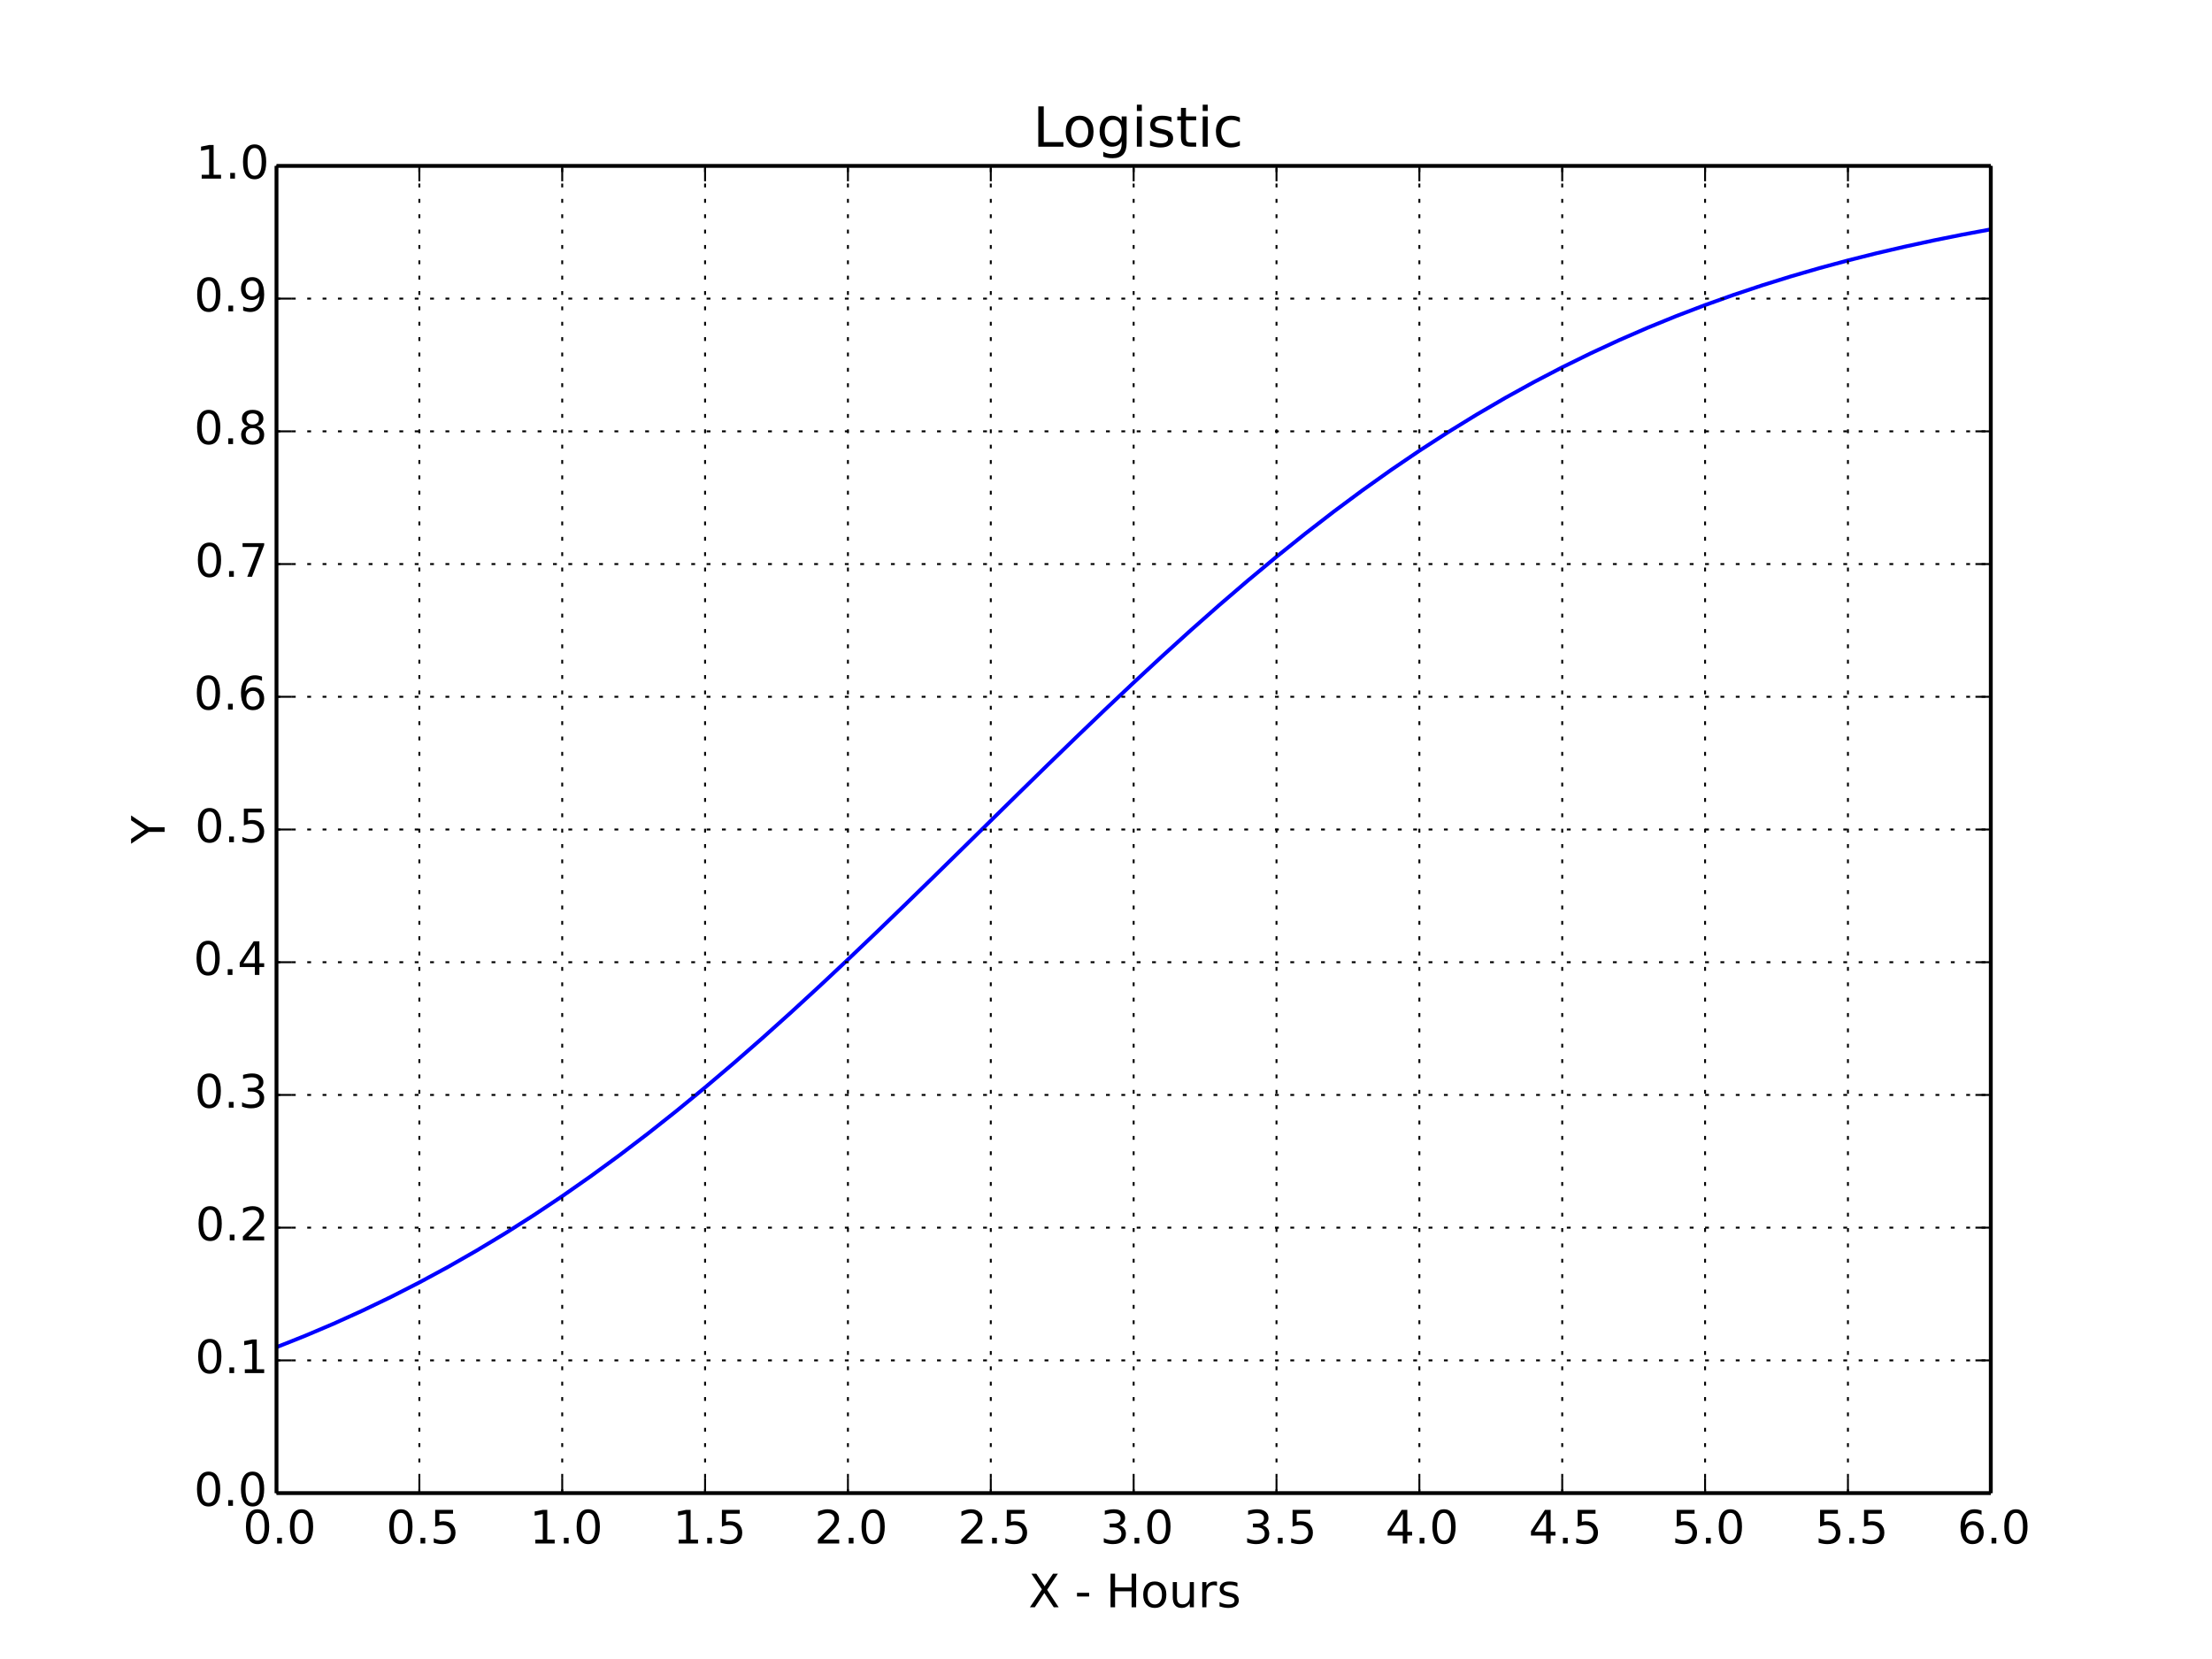
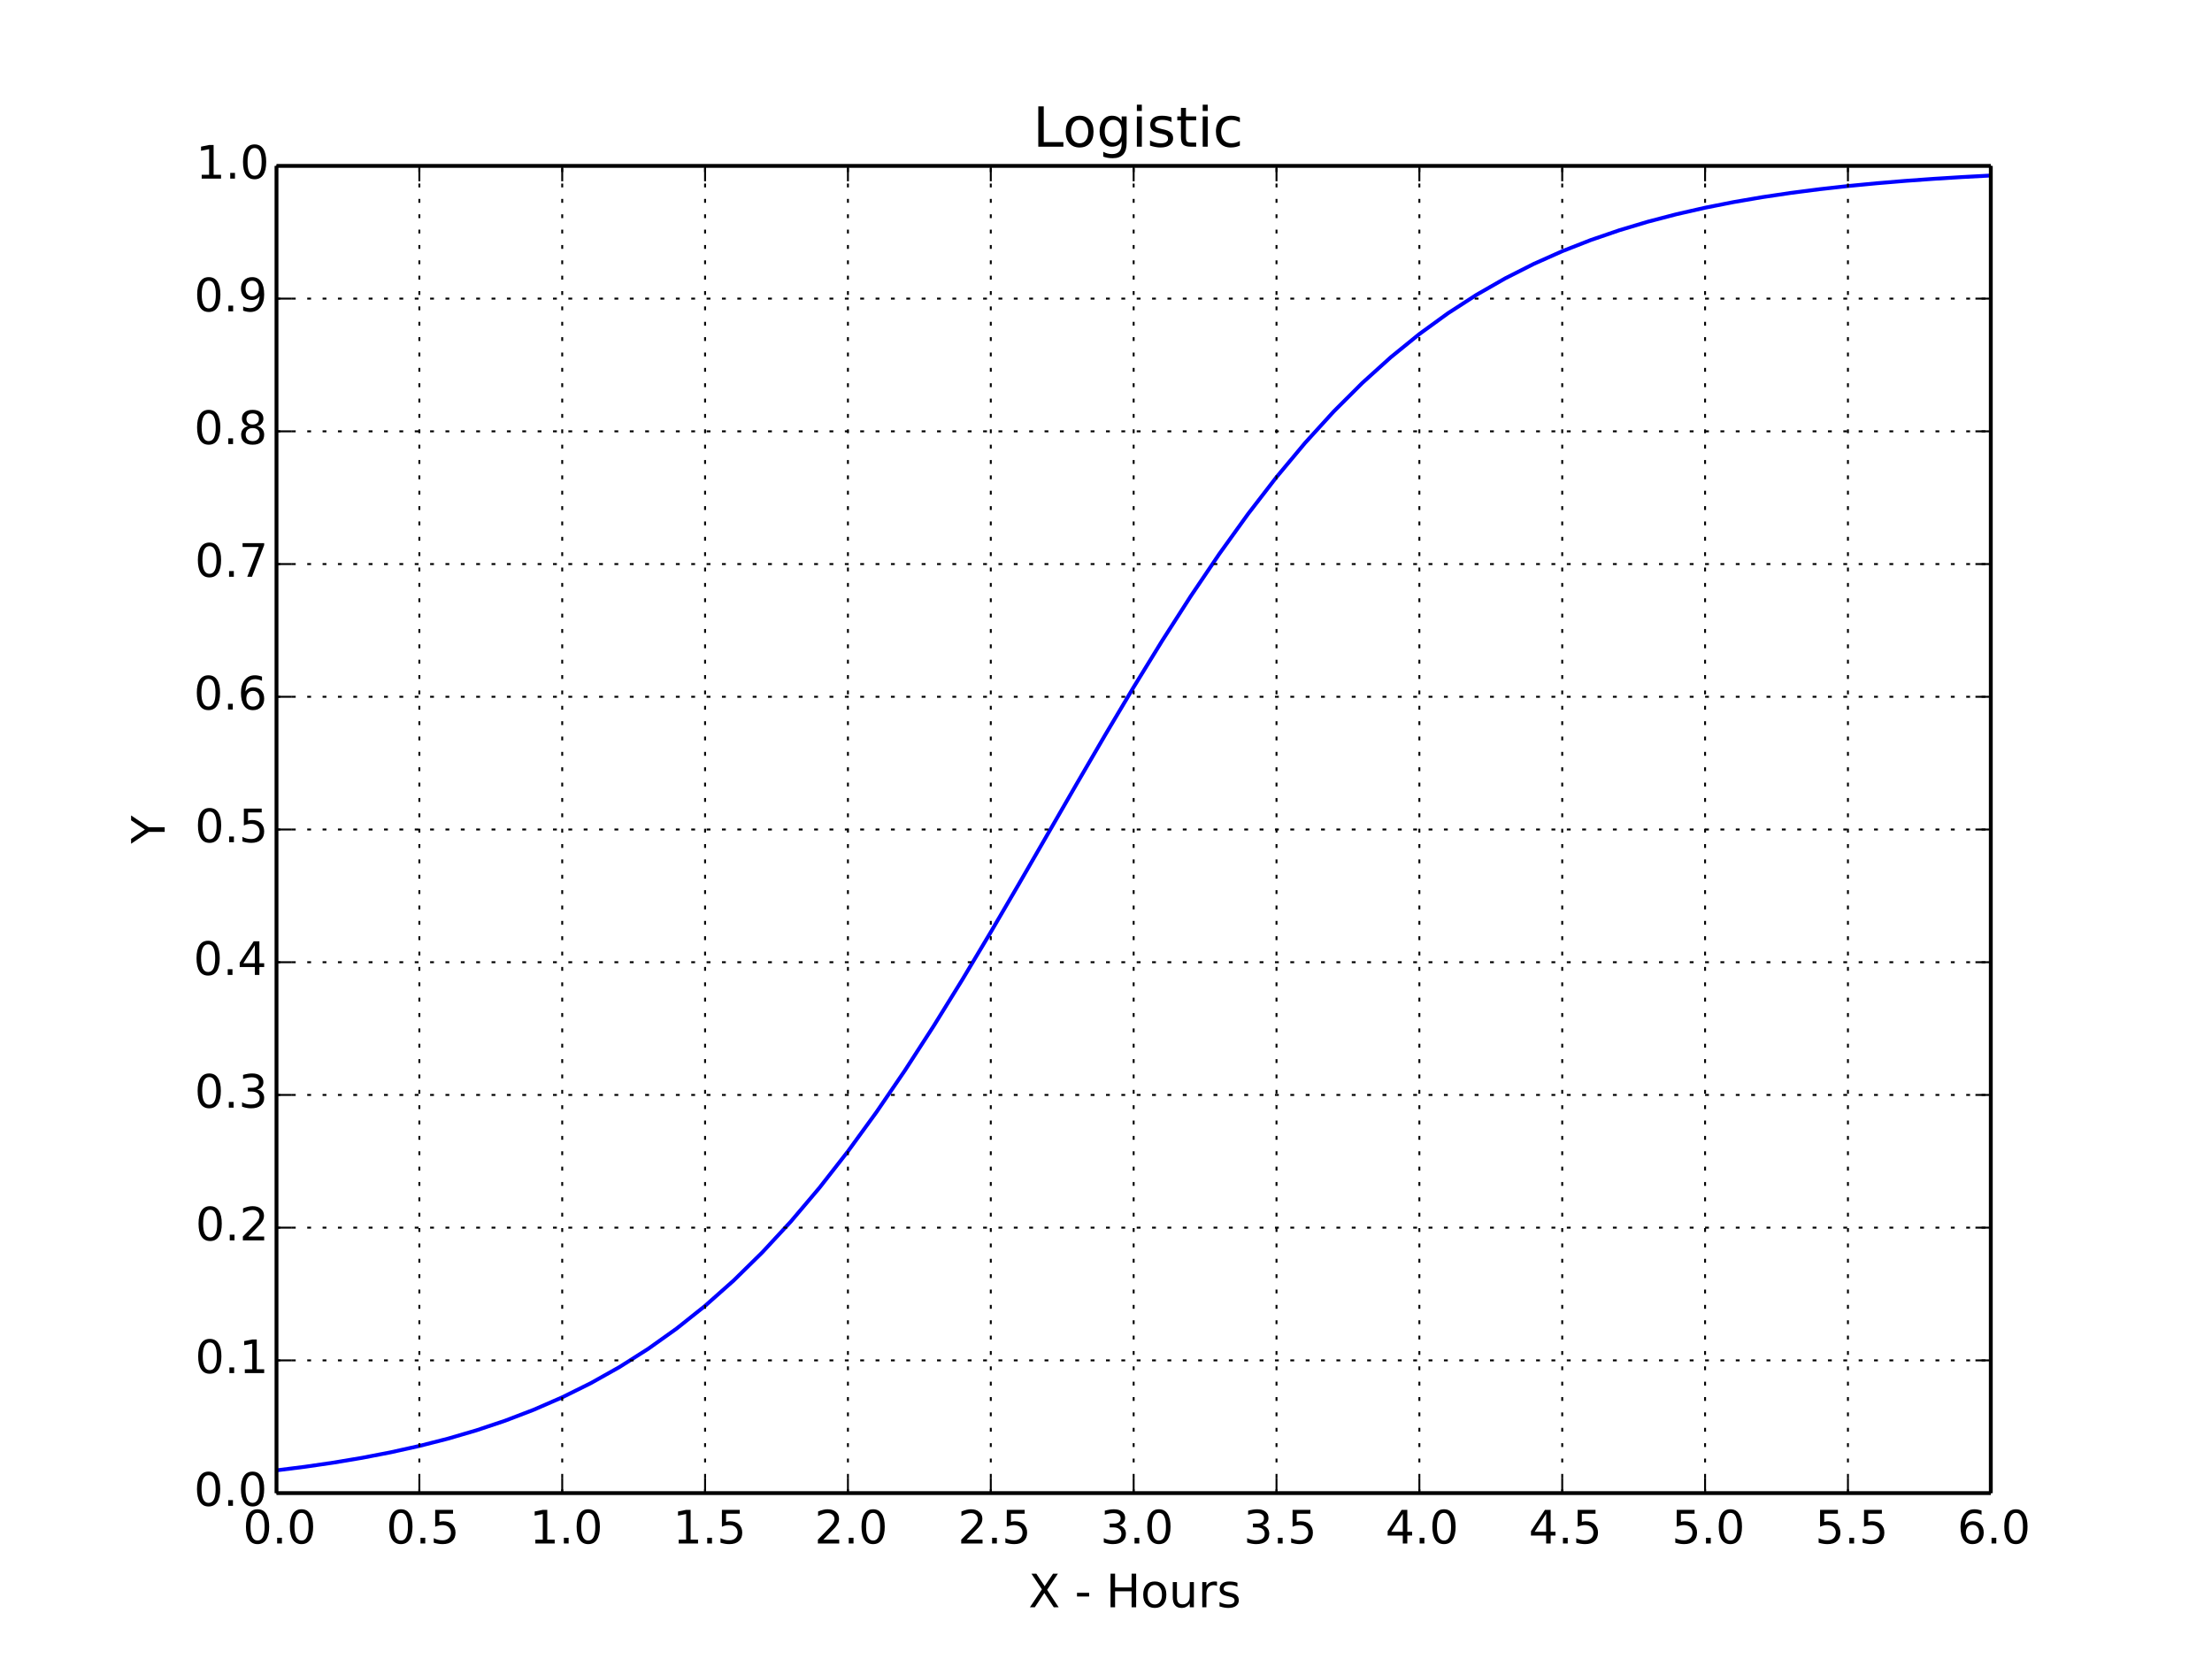
<svg xmlns="http://www.w3.org/2000/svg" xmlns:xlink="http://www.w3.org/1999/xlink" height="432pt" version="1.1" viewBox="0 0 576 432" width="576pt">
  <defs>
    <style type="text/css">
*{stroke-linecap:butt;stroke-linejoin:round;}
  </style>
  </defs>
  <g id="figure_1">
    <g id="patch_1">
      <path d=" M0 432 L576 432 L576 0 L0 0 z " style="fill:#ffffff;" />
    </g>
    <g id="axes_1">
      <g id="patch_2">
        <path d=" M72 388.8 L518.4 388.8 L518.4 43.2 L72 43.2 z " style="fill:#ffffff;" />
      </g>
      <g id="line2d_1">
-         <path clip-path="url(#p7ff5b81e1d)" d=" M72 350.804 L79.44 347.843 L86.88 344.684 L94.32 341.319 L101.76 337.742 L109.2 333.945 L116.64 329.921 L124.08 325.667 L131.52 321.177 L138.96 316.45 L146.4 311.485 L153.84 306.282 L161.28 300.843 L168.72 295.174 L176.16 289.28 L183.6 283.171 L191.04 276.857 L198.48 270.353 L205.92 263.672 L213.36 256.834 L220.8 249.858 L228.24 242.765 L235.68 235.578 L243.12 228.322 L250.56 221.022 L258 213.705 L265.44 206.395 L272.88 199.12 L280.32 191.904 L287.76 184.773 L295.2 177.751 L302.64 170.859 L310.08 164.118 L317.52 157.545 L324.96 151.159 L332.4 144.972 L339.84 138.997 L347.28 133.243 L354.72 127.718 L362.16 122.427 L369.6 117.372 L377.04 112.557 L384.48 107.979 L391.92 103.637 L399.36 99.528 L406.8 95.647 L414.24 91.989 L421.68 88.546 L429.12 85.311 L436.56 82.278 L444 79.436 L451.44 76.779 L458.88 74.297 L466.32 71.981 L473.76 69.823 L481.2 67.815 L488.64 65.947 L496.08 64.212 L503.52 62.601 L510.96 61.107 L518.4 59.722 L525.84 58.439" style="fill:none;stroke:#0000ff;stroke-linecap:square;" />
+         <path clip-path="url(#p7ff5b81e1d)" d=" M72 382.874 L79.44 381.938 L86.88 380.857 L94.32 379.61 L101.76 378.174 L109.2 376.522 L116.64 374.623 L124.08 372.445 L131.52 369.952 L138.96 367.104 L146.4 363.859 L153.84 360.171 L161.28 355.993 L168.72 351.277 L176.16 345.977 L183.6 340.047 L191.04 333.445 L198.48 326.138 L205.92 318.102 L213.36 309.325 L220.8 299.81 L228.24 289.581 L235.68 278.681 L243.12 267.175 L250.56 255.149 L258 242.709 L265.44 229.979 L272.88 217.094 L280.32 204.197 L287.76 191.431 L295.2 178.933 L302.64 166.829 L310.08 155.228 L317.52 144.22 L324.96 133.874 L332.4 124.236 L339.84 115.333 L347.28 107.172 L354.72 99.743 L362.16 93.024 L369.6 86.982 L377.04 81.578 L384.48 76.767 L391.92 72.502 L399.36 68.734 L406.8 65.416 L414.24 62.504 L421.68 59.954 L429.12 57.725 L436.56 55.782 L444 54.09 L451.44 52.619 L458.88 51.342 L466.32 50.235 L473.76 49.275 L481.2 48.444 L488.64 47.726 L496.08 47.105 L503.52 46.568 L510.96 46.104 L518.4 45.704 L525.84 45.358" style="fill:none;stroke:#0000ff;stroke-linecap:square;" />
      </g>
      <g id="matplotlib.axis_1">
        <g id="xtick_1">
          <g id="line2d_2">
            <path clip-path="url(#p7ff5b81e1d)" d=" M72 388.8 L72 43.2" style="fill:none;stroke:#000000;stroke-dasharray:1,3;stroke-dashoffset:0.0;stroke-width:0.5;" />
          </g>
          <g id="line2d_3">
            <defs>
              <path d=" M0 0 L0 -4" id="mc7db9fdffb" style="stroke:#000000;stroke-width:0.5;" />
            </defs>
            <g>
              <use style="stroke:#000000;stroke-width:0.5;" x="72.0" xlink:href="#mc7db9fdffb" y="388.8" />
            </g>
          </g>
          <g id="line2d_4">
            <defs>
              <path d=" M0 0 L0 4" id="m5a7d422ac3" style="stroke:#000000;stroke-width:0.5;" />
            </defs>
            <g>
              <use style="stroke:#000000;stroke-width:0.5;" x="72.0" xlink:href="#m5a7d422ac3" y="43.2" />
            </g>
          </g>
          <g id="text_1">
            <defs>
+               <path d=" M10.688 12.406 L21 12.406 L21 0 L10.688 0 z " id="DejaVuSans-2e" />
              <path d=" M31.781 66.406 Q24.172 66.406 20.328 58.906 Q16.5 51.422 16.5 36.375 Q16.5 21.391 20.328 13.891 Q24.172 6.391 31.781 6.391 Q39.453 6.391 43.281 13.891 Q47.125 21.391 47.125 36.375 Q47.125 51.422 43.281 58.906 Q39.453 66.406 31.781 66.406 M31.781 74.219 Q44.047 74.219 50.516 64.516 Q56.984 54.828 56.984 36.375 Q56.984 17.969 50.516 8.266 Q44.047 -1.422 31.781 -1.422 Q19.531 -1.422 13.062 8.266 Q6.594 17.969 6.594 36.375 Q6.594 54.828 13.062 64.516 Q19.531 74.219 31.781 74.219" id="DejaVuSans-30" />
-               <path d=" M10.688 12.406 L21 12.406 L21 0 L10.688 0 z " id="DejaVuSans-2e" />
            </defs>
            <g transform="translate(63.25219 401.9181)scale(0.12 -0.12)">
              <use xlink:href="#DejaVuSans-30" />
              <use x="63.623" xlink:href="#DejaVuSans-2e" />
              <use x="95.41" xlink:href="#DejaVuSans-30" />
            </g>
          </g>
        </g>
        <g id="xtick_2">
          <g id="line2d_5">
            <path clip-path="url(#p7ff5b81e1d)" d=" M109.2 388.8 L109.2 43.2" style="fill:none;stroke:#000000;stroke-dasharray:1,3;stroke-dashoffset:0.0;stroke-width:0.5;" />
          </g>
          <g id="line2d_6">
            <g>
              <use style="stroke:#000000;stroke-width:0.5;" x="109.2" xlink:href="#mc7db9fdffb" y="388.8" />
            </g>
          </g>
          <g id="line2d_7">
            <g>
              <use style="stroke:#000000;stroke-width:0.5;" x="109.2" xlink:href="#m5a7d422ac3" y="43.2" />
            </g>
          </g>
          <g id="text_2">
            <defs>
              <path d=" M10.797 72.906 L49.516 72.906 L49.516 64.594 L19.828 64.594 L19.828 46.734 Q21.969 47.469 24.109 47.828 Q26.266 48.188 28.422 48.188 Q40.625 48.188 47.75 41.5 Q54.891 34.812 54.891 23.391 Q54.891 11.625 47.562 5.094 Q40.234 -1.422 26.906 -1.422 Q22.312 -1.422 17.547 -0.641 Q12.797 0.141 7.719 1.703 L7.719 11.625 Q12.109 9.234 16.797 8.062 Q21.484 6.891 26.703 6.891 Q35.156 6.891 40.078 11.328 Q45.016 15.766 45.016 23.391 Q45.016 31 40.078 35.438 Q35.156 39.891 26.703 39.891 Q22.75 39.891 18.812 39.016 Q14.891 38.141 10.797 36.281 z " id="DejaVuSans-35" />
            </defs>
            <g transform="translate(100.5778 401.9181)scale(0.12 -0.12)">
              <use xlink:href="#DejaVuSans-30" />
              <use x="63.623" xlink:href="#DejaVuSans-2e" />
              <use x="95.41" xlink:href="#DejaVuSans-35" />
            </g>
          </g>
        </g>
        <g id="xtick_3">
          <g id="line2d_8">
            <path clip-path="url(#p7ff5b81e1d)" d=" M146.4 388.8 L146.4 43.2" style="fill:none;stroke:#000000;stroke-dasharray:1,3;stroke-dashoffset:0.0;stroke-width:0.5;" />
          </g>
          <g id="line2d_9">
            <g>
              <use style="stroke:#000000;stroke-width:0.5;" x="146.4" xlink:href="#mc7db9fdffb" y="388.8" />
            </g>
          </g>
          <g id="line2d_10">
            <g>
              <use style="stroke:#000000;stroke-width:0.5;" x="146.4" xlink:href="#m5a7d422ac3" y="43.2" />
            </g>
          </g>
          <g id="text_3">
            <defs>
              <path d=" M12.406 8.297 L28.516 8.297 L28.516 63.922 L10.984 60.406 L10.984 69.391 L28.422 72.906 L38.281 72.906 L38.281 8.297 L54.391 8.297 L54.391 0 L12.406 0 z " id="DejaVuSans-31" />
            </defs>
            <g transform="translate(137.9156 401.9181)scale(0.12 -0.12)">
              <use xlink:href="#DejaVuSans-31" />
              <use x="63.623" xlink:href="#DejaVuSans-2e" />
              <use x="95.41" xlink:href="#DejaVuSans-30" />
            </g>
          </g>
        </g>
        <g id="xtick_4">
          <g id="line2d_11">
            <path clip-path="url(#p7ff5b81e1d)" d=" M183.6 388.8 L183.6 43.2" style="fill:none;stroke:#000000;stroke-dasharray:1,3;stroke-dashoffset:0.0;stroke-width:0.5;" />
          </g>
          <g id="line2d_12">
            <g>
              <use style="stroke:#000000;stroke-width:0.5;" x="183.6" xlink:href="#mc7db9fdffb" y="388.8" />
            </g>
          </g>
          <g id="line2d_13">
            <g>
              <use style="stroke:#000000;stroke-width:0.5;" x="183.6" xlink:href="#m5a7d422ac3" y="43.2" />
            </g>
          </g>
          <g id="text_4">
            <g transform="translate(175.2413 401.9181)scale(0.12 -0.12)">
              <use xlink:href="#DejaVuSans-31" />
              <use x="63.623" xlink:href="#DejaVuSans-2e" />
              <use x="95.41" xlink:href="#DejaVuSans-35" />
            </g>
          </g>
        </g>
        <g id="xtick_5">
          <g id="line2d_14">
            <path clip-path="url(#p7ff5b81e1d)" d=" M220.8 388.8 L220.8 43.2" style="fill:none;stroke:#000000;stroke-dasharray:1,3;stroke-dashoffset:0.0;stroke-width:0.5;" />
          </g>
          <g id="line2d_15">
            <g>
              <use style="stroke:#000000;stroke-width:0.5;" x="220.8" xlink:href="#mc7db9fdffb" y="388.8" />
            </g>
          </g>
          <g id="line2d_16">
            <g>
              <use style="stroke:#000000;stroke-width:0.5;" x="220.8" xlink:href="#m5a7d422ac3" y="43.2" />
            </g>
          </g>
          <g id="text_5">
            <defs>
              <path d=" M19.188 8.297 L53.609 8.297 L53.609 0 L7.328 0 L7.328 8.297 Q12.938 14.109 22.625 23.891 Q32.328 33.688 34.812 36.531 Q39.547 41.844 41.422 45.531 Q43.312 49.219 43.312 52.781 Q43.312 58.594 39.234 62.25 Q35.156 65.922 28.609 65.922 Q23.969 65.922 18.812 64.312 Q13.672 62.703 7.812 59.422 L7.812 69.391 Q13.766 71.781 18.938 73 Q24.125 74.219 28.422 74.219 Q39.75 74.219 46.484 68.547 Q53.219 62.891 53.219 53.422 Q53.219 48.922 51.531 44.891 Q49.859 40.875 45.406 35.406 Q44.188 33.984 37.641 27.219 Q31.109 20.453 19.188 8.297" id="DejaVuSans-32" />
            </defs>
            <g transform="translate(212.0962 401.9181)scale(0.12 -0.12)">
              <use xlink:href="#DejaVuSans-32" />
              <use x="63.623" xlink:href="#DejaVuSans-2e" />
              <use x="95.41" xlink:href="#DejaVuSans-30" />
            </g>
          </g>
        </g>
        <g id="xtick_6">
          <g id="line2d_17">
            <path clip-path="url(#p7ff5b81e1d)" d=" M258 388.8 L258 43.2" style="fill:none;stroke:#000000;stroke-dasharray:1,3;stroke-dashoffset:0.0;stroke-width:0.5;" />
          </g>
          <g id="line2d_18">
            <g>
              <use style="stroke:#000000;stroke-width:0.5;" x="258.0" xlink:href="#mc7db9fdffb" y="388.8" />
            </g>
          </g>
          <g id="line2d_19">
            <g>
              <use style="stroke:#000000;stroke-width:0.5;" x="258.0" xlink:href="#m5a7d422ac3" y="43.2" />
            </g>
          </g>
          <g id="text_6">
            <g transform="translate(249.4219 401.9181)scale(0.12 -0.12)">
              <use xlink:href="#DejaVuSans-32" />
              <use x="63.623" xlink:href="#DejaVuSans-2e" />
              <use x="95.41" xlink:href="#DejaVuSans-35" />
            </g>
          </g>
        </g>
        <g id="xtick_7">
          <g id="line2d_20">
            <path clip-path="url(#p7ff5b81e1d)" d=" M295.2 388.8 L295.2 43.2" style="fill:none;stroke:#000000;stroke-dasharray:1,3;stroke-dashoffset:0.0;stroke-width:0.5;" />
          </g>
          <g id="line2d_21">
            <g>
              <use style="stroke:#000000;stroke-width:0.5;" x="295.2" xlink:href="#mc7db9fdffb" y="388.8" />
            </g>
          </g>
          <g id="line2d_22">
            <g>
              <use style="stroke:#000000;stroke-width:0.5;" x="295.2" xlink:href="#m5a7d422ac3" y="43.2" />
            </g>
          </g>
          <g id="text_7">
            <defs>
              <path d=" M40.578 39.312 Q47.656 37.797 51.625 33 Q55.609 28.219 55.609 21.188 Q55.609 10.406 48.188 4.484 Q40.766 -1.422 27.094 -1.422 Q22.516 -1.422 17.656 -0.516 Q12.797 0.391 7.625 2.203 L7.625 11.719 Q11.719 9.328 16.594 8.109 Q21.484 6.891 26.812 6.891 Q36.078 6.891 40.938 10.547 Q45.797 14.203 45.797 21.188 Q45.797 27.641 41.281 31.266 Q36.766 34.906 28.719 34.906 L20.219 34.906 L20.219 43.016 L29.109 43.016 Q36.375 43.016 40.234 45.922 Q44.094 48.828 44.094 54.297 Q44.094 59.906 40.109 62.906 Q36.141 65.922 28.719 65.922 Q24.656 65.922 20.016 65.031 Q15.375 64.156 9.812 62.312 L9.812 71.094 Q15.438 72.656 20.344 73.438 Q25.25 74.219 29.594 74.219 Q40.828 74.219 47.359 69.109 Q53.906 64.016 53.906 55.328 Q53.906 49.266 50.438 45.094 Q46.969 40.922 40.578 39.312" id="DejaVuSans-33" />
            </defs>
            <g transform="translate(286.5141 401.9181)scale(0.12 -0.12)">
              <use xlink:href="#DejaVuSans-33" />
              <use x="63.623" xlink:href="#DejaVuSans-2e" />
              <use x="95.41" xlink:href="#DejaVuSans-30" />
            </g>
          </g>
        </g>
        <g id="xtick_8">
          <g id="line2d_23">
            <path clip-path="url(#p7ff5b81e1d)" d=" M332.4 388.8 L332.4 43.2" style="fill:none;stroke:#000000;stroke-dasharray:1,3;stroke-dashoffset:0.0;stroke-width:0.5;" />
          </g>
          <g id="line2d_24">
            <g>
              <use style="stroke:#000000;stroke-width:0.5;" x="332.4" xlink:href="#mc7db9fdffb" y="388.8" />
            </g>
          </g>
          <g id="line2d_25">
            <g>
              <use style="stroke:#000000;stroke-width:0.5;" x="332.4" xlink:href="#m5a7d422ac3" y="43.2" />
            </g>
          </g>
          <g id="text_8">
            <g transform="translate(323.8397 401.9181)scale(0.12 -0.12)">
              <use xlink:href="#DejaVuSans-33" />
              <use x="63.623" xlink:href="#DejaVuSans-2e" />
              <use x="95.41" xlink:href="#DejaVuSans-35" />
            </g>
          </g>
        </g>
        <g id="xtick_9">
          <g id="line2d_26">
            <path clip-path="url(#p7ff5b81e1d)" d=" M369.6 388.8 L369.6 43.2" style="fill:none;stroke:#000000;stroke-dasharray:1,3;stroke-dashoffset:0.0;stroke-width:0.5;" />
          </g>
          <g id="line2d_27">
            <g>
              <use style="stroke:#000000;stroke-width:0.5;" x="369.6" xlink:href="#mc7db9fdffb" y="388.8" />
            </g>
          </g>
          <g id="line2d_28">
            <g>
              <use style="stroke:#000000;stroke-width:0.5;" x="369.6" xlink:href="#m5a7d422ac3" y="43.2" />
            </g>
          </g>
          <g id="text_9">
            <defs>
              <path d=" M37.797 64.312 L12.891 25.391 L37.797 25.391 z  M35.203 72.906 L47.609 72.906 L47.609 25.391 L58.016 25.391 L58.016 17.188 L47.609 17.188 L47.609 0 L37.797 0 L37.797 17.188 L4.891 17.188 L4.891 26.703 z " id="DejaVuSans-34" />
            </defs>
            <g transform="translate(360.75 401.9181)scale(0.12 -0.12)">
              <use xlink:href="#DejaVuSans-34" />
              <use x="63.623" xlink:href="#DejaVuSans-2e" />
              <use x="95.41" xlink:href="#DejaVuSans-30" />
            </g>
          </g>
        </g>
        <g id="xtick_10">
          <g id="line2d_29">
            <path clip-path="url(#p7ff5b81e1d)" d=" M406.8 388.8 L406.8 43.2" style="fill:none;stroke:#000000;stroke-dasharray:1,3;stroke-dashoffset:0.0;stroke-width:0.5;" />
          </g>
          <g id="line2d_30">
            <g>
              <use style="stroke:#000000;stroke-width:0.5;" x="406.8" xlink:href="#mc7db9fdffb" y="388.8" />
            </g>
          </g>
          <g id="line2d_31">
            <g>
              <use style="stroke:#000000;stroke-width:0.5;" x="406.8" xlink:href="#m5a7d422ac3" y="43.2" />
            </g>
          </g>
          <g id="text_10">
            <g transform="translate(398.0756 401.9181)scale(0.12 -0.12)">
              <use xlink:href="#DejaVuSans-34" />
              <use x="63.623" xlink:href="#DejaVuSans-2e" />
              <use x="95.41" xlink:href="#DejaVuSans-35" />
            </g>
          </g>
        </g>
        <g id="xtick_11">
          <g id="line2d_32">
            <path clip-path="url(#p7ff5b81e1d)" d=" M444 388.8 L444 43.2" style="fill:none;stroke:#000000;stroke-dasharray:1,3;stroke-dashoffset:0.0;stroke-width:0.5;" />
          </g>
          <g id="line2d_33">
            <g>
              <use style="stroke:#000000;stroke-width:0.5;" x="444.0" xlink:href="#mc7db9fdffb" y="388.8" />
            </g>
          </g>
          <g id="line2d_34">
            <g>
              <use style="stroke:#000000;stroke-width:0.5;" x="444.0" xlink:href="#m5a7d422ac3" y="43.2" />
            </g>
          </g>
          <g id="text_11">
            <g transform="translate(435.3197 401.9181)scale(0.12 -0.12)">
              <use xlink:href="#DejaVuSans-35" />
              <use x="63.623" xlink:href="#DejaVuSans-2e" />
              <use x="95.41" xlink:href="#DejaVuSans-30" />
            </g>
          </g>
        </g>
        <g id="xtick_12">
          <g id="line2d_35">
            <path clip-path="url(#p7ff5b81e1d)" d=" M481.2 388.8 L481.2 43.2" style="fill:none;stroke:#000000;stroke-dasharray:1,3;stroke-dashoffset:0.0;stroke-width:0.5;" />
          </g>
          <g id="line2d_36">
            <g>
              <use style="stroke:#000000;stroke-width:0.5;" x="481.2" xlink:href="#mc7db9fdffb" y="388.8" />
            </g>
          </g>
          <g id="line2d_37">
            <g>
              <use style="stroke:#000000;stroke-width:0.5;" x="481.2" xlink:href="#m5a7d422ac3" y="43.2" />
            </g>
          </g>
          <g id="text_12">
            <g transform="translate(472.6453 401.9181)scale(0.12 -0.12)">
              <use xlink:href="#DejaVuSans-35" />
              <use x="63.623" xlink:href="#DejaVuSans-2e" />
              <use x="95.41" xlink:href="#DejaVuSans-35" />
            </g>
          </g>
        </g>
        <g id="xtick_13">
          <g id="line2d_38">
            <path clip-path="url(#p7ff5b81e1d)" d=" M518.4 388.8 L518.4 43.2" style="fill:none;stroke:#000000;stroke-dasharray:1,3;stroke-dashoffset:0.0;stroke-width:0.5;" />
          </g>
          <g id="line2d_39">
            <g>
              <use style="stroke:#000000;stroke-width:0.5;" x="518.4" xlink:href="#mc7db9fdffb" y="388.8" />
            </g>
          </g>
          <g id="line2d_40">
            <g>
              <use style="stroke:#000000;stroke-width:0.5;" x="518.4" xlink:href="#m5a7d422ac3" y="43.2" />
            </g>
          </g>
          <g id="text_13">
            <defs>
              <path d=" M33.016 40.375 Q26.375 40.375 22.484 35.828 Q18.609 31.297 18.609 23.391 Q18.609 15.531 22.484 10.953 Q26.375 6.391 33.016 6.391 Q39.656 6.391 43.531 10.953 Q47.406 15.531 47.406 23.391 Q47.406 31.297 43.531 35.828 Q39.656 40.375 33.016 40.375 M52.594 71.297 L52.594 62.312 Q48.875 64.062 45.094 64.984 Q41.312 65.922 37.594 65.922 Q27.828 65.922 22.672 59.328 Q17.531 52.734 16.797 39.406 Q19.672 43.656 24.016 45.922 Q28.375 48.188 33.594 48.188 Q44.578 48.188 50.953 41.516 Q57.328 34.859 57.328 23.391 Q57.328 12.156 50.688 5.359 Q44.047 -1.422 33.016 -1.422 Q20.359 -1.422 13.672 8.266 Q6.984 17.969 6.984 36.375 Q6.984 53.656 15.188 63.938 Q23.391 74.219 37.203 74.219 Q40.922 74.219 44.703 73.484 Q48.484 72.75 52.594 71.297" id="DejaVuSans-36" />
            </defs>
            <g transform="translate(509.6756 401.9181)scale(0.12 -0.12)">
              <use xlink:href="#DejaVuSans-36" />
              <use x="63.623" xlink:href="#DejaVuSans-2e" />
              <use x="95.41" xlink:href="#DejaVuSans-30" />
            </g>
          </g>
        </g>
        <g id="text_14">
          <defs>
+             <path d=" M6.297 72.906 L16.891 72.906 L35.016 45.797 L53.219 72.906 L63.812 72.906 L40.375 37.891 L65.375 0 L54.781 0 L34.281 31 L13.625 0 L2.984 0 L29 38.922 z " id="DejaVuSans-58" />
+             <path d=" M4.891 31.391 L31.203 31.391 L31.203 23.391 L4.891 23.391 z " id="DejaVuSans-2d" />
            <path d=" M41.109 46.297 Q39.594 47.172 37.812 47.578 Q36.031 48 33.891 48 Q26.266 48 22.188 43.047 Q18.109 38.094 18.109 28.812 L18.109 0 L9.078 0 L9.078 54.688 L18.109 54.688 L18.109 46.188 Q20.953 51.172 25.484 53.578 Q30.031 56 36.531 56 Q37.453 56 38.578 55.875 Q39.703 55.766 41.062 55.516 z " id="DejaVuSans-72" />
+             <path d=" M30.609 48.391 Q23.391 48.391 19.188 42.75 Q14.984 37.109 14.984 27.297 Q14.984 17.484 19.156 11.844 Q23.344 6.203 30.609 6.203 Q37.797 6.203 41.984 11.859 Q46.188 17.531 46.188 27.297 Q46.188 37.016 41.984 42.703 Q37.797 48.391 30.609 48.391 M30.609 56 Q42.328 56 49.016 48.375 Q55.719 40.766 55.719 27.297 Q55.719 13.875 49.016 6.219 Q42.328 -1.422 30.609 -1.422 Q18.844 -1.422 12.172 6.219 Q5.516 13.875 5.516 27.297 Q5.516 40.766 12.172 48.375 Q18.844 56 30.609 56" id="DejaVuSans-6f" />
+             <path d=" M44.281 53.078 L44.281 44.578 Q40.484 46.531 36.375 47.5 Q32.281 48.484 27.875 48.484 Q21.188 48.484 17.844 46.438 Q14.5 44.391 14.5 40.281 Q14.5 37.156 16.891 35.375 Q19.281 33.594 26.516 31.984 L29.594 31.297 Q39.156 29.25 43.188 25.516 Q47.219 21.781 47.219 15.094 Q47.219 7.469 41.188 3.016 Q35.156 -1.422 24.609 -1.422 Q20.219 -1.422 15.453 -0.562 Q10.688 0.297 5.422 2 L5.422 11.281 Q10.406 8.688 15.234 7.391 Q20.062 6.109 24.812 6.109 Q31.156 6.109 34.562 8.281 Q37.984 10.453 37.984 14.406 Q37.984 18.062 35.516 20.016 Q33.062 21.969 24.703 23.781 L21.578 24.516 Q13.234 26.266 9.516 29.906 Q5.812 33.547 5.812 39.891 Q5.812 47.609 11.281 51.797 Q16.75 56 26.812 56 Q31.781 56 36.172 55.266 Q40.578 54.547 44.281 53.078" id="DejaVuSans-73" />
+             <path id="DejaVuSans-20" />
            <path d=" M9.812 72.906 L19.672 72.906 L19.672 43.016 L55.516 43.016 L55.516 72.906 L65.375 72.906 L65.375 0 L55.516 0 L55.516 34.719 L19.672 34.719 L19.672 0 L9.812 0 z " id="DejaVuSans-48" />
            <path d=" M8.5 21.578 L8.5 54.688 L17.484 54.688 L17.484 21.922 Q17.484 14.156 20.5 10.266 Q23.531 6.391 29.594 6.391 Q36.859 6.391 41.078 11.031 Q45.312 15.672 45.312 23.688 L45.312 54.688 L54.297 54.688 L54.297 0 L45.312 0 L45.312 8.406 Q42.047 3.422 37.719 1 Q33.406 -1.422 27.688 -1.422 Q18.266 -1.422 13.375 4.438 Q8.5 10.297 8.5 21.578 M31.109 56 z " id="DejaVuSans-75" />
-             <path d=" M44.281 53.078 L44.281 44.578 Q40.484 46.531 36.375 47.5 Q32.281 48.484 27.875 48.484 Q21.188 48.484 17.844 46.438 Q14.5 44.391 14.5 40.281 Q14.5 37.156 16.891 35.375 Q19.281 33.594 26.516 31.984 L29.594 31.297 Q39.156 29.25 43.188 25.516 Q47.219 21.781 47.219 15.094 Q47.219 7.469 41.188 3.016 Q35.156 -1.422 24.609 -1.422 Q20.219 -1.422 15.453 -0.562 Q10.688 0.297 5.422 2 L5.422 11.281 Q10.406 8.688 15.234 7.391 Q20.062 6.109 24.812 6.109 Q31.156 6.109 34.562 8.281 Q37.984 10.453 37.984 14.406 Q37.984 18.062 35.516 20.016 Q33.062 21.969 24.703 23.781 L21.578 24.516 Q13.234 26.266 9.516 29.906 Q5.812 33.547 5.812 39.891 Q5.812 47.609 11.281 51.797 Q16.75 56 26.812 56 Q31.781 56 36.172 55.266 Q40.578 54.547 44.281 53.078" id="DejaVuSans-73" />
-             <path d=" M4.891 31.391 L31.203 31.391 L31.203 23.391 L4.891 23.391 z " id="DejaVuSans-2d" />
-             <path d=" M6.297 72.906 L16.891 72.906 L35.016 45.797 L53.219 72.906 L63.812 72.906 L40.375 37.891 L65.375 0 L54.781 0 L34.281 31 L13.625 0 L2.984 0 L29 38.922 z " id="DejaVuSans-58" />
-             <path d=" M30.609 48.391 Q23.391 48.391 19.188 42.75 Q14.984 37.109 14.984 27.297 Q14.984 17.484 19.156 11.844 Q23.344 6.203 30.609 6.203 Q37.797 6.203 41.984 11.859 Q46.188 17.531 46.188 27.297 Q46.188 37.016 41.984 42.703 Q37.797 48.391 30.609 48.391 M30.609 56 Q42.328 56 49.016 48.375 Q55.719 40.766 55.719 27.297 Q55.719 13.875 49.016 6.219 Q42.328 -1.422 30.609 -1.422 Q18.844 -1.422 12.172 6.219 Q5.516 13.875 5.516 27.297 Q5.516 40.766 12.172 48.375 Q18.844 56 30.609 56" id="DejaVuSans-6f" />
-             <path id="DejaVuSans-20" />
          </defs>
          <g transform="translate(267.8259 418.5319)scale(0.12 -0.12)">
            <use xlink:href="#DejaVuSans-58" />
            <use x="68.506" xlink:href="#DejaVuSans-20" />
            <use x="100.293" xlink:href="#DejaVuSans-2d" />
            <use x="136.377" xlink:href="#DejaVuSans-20" />
            <use x="168.164" xlink:href="#DejaVuSans-48" />
            <use x="243.359" xlink:href="#DejaVuSans-6f" />
            <use x="304.541" xlink:href="#DejaVuSans-75" />
            <use x="367.92" xlink:href="#DejaVuSans-72" />
            <use x="409.033" xlink:href="#DejaVuSans-73" />
          </g>
        </g>
      </g>
      <g id="matplotlib.axis_2">
        <g id="ytick_1">
          <g id="line2d_41">
            <path clip-path="url(#p7ff5b81e1d)" d=" M72 388.8 L518.4 388.8" style="fill:none;stroke:#000000;stroke-dasharray:1,3;stroke-dashoffset:0.0;stroke-width:0.5;" />
          </g>
          <g id="line2d_42">
            <defs>
              <path d=" M0 0 L4 0" id="md7965d1ba0" style="stroke:#000000;stroke-width:0.5;" />
            </defs>
            <g>
              <use style="stroke:#000000;stroke-width:0.5;" x="72.0" xlink:href="#md7965d1ba0" y="388.8" />
            </g>
          </g>
          <g id="line2d_43">
            <defs>
              <path d=" M0 0 L-4 0" id="md9a1c1a7cd" style="stroke:#000000;stroke-width:0.5;" />
            </defs>
            <g>
              <use style="stroke:#000000;stroke-width:0.5;" x="518.4" xlink:href="#md9a1c1a7cd" y="388.8" />
            </g>
          </g>
          <g id="text_15">
            <g transform="translate(50.50438 392.1112)scale(0.12 -0.12)">
              <use xlink:href="#DejaVuSans-30" />
              <use x="63.623" xlink:href="#DejaVuSans-2e" />
              <use x="95.41" xlink:href="#DejaVuSans-30" />
            </g>
          </g>
        </g>
        <g id="ytick_2">
          <g id="line2d_44">
            <path clip-path="url(#p7ff5b81e1d)" d=" M72 354.24 L518.4 354.24" style="fill:none;stroke:#000000;stroke-dasharray:1,3;stroke-dashoffset:0.0;stroke-width:0.5;" />
          </g>
          <g id="line2d_45">
            <g>
              <use style="stroke:#000000;stroke-width:0.5;" x="72.0" xlink:href="#md7965d1ba0" y="354.24" />
            </g>
          </g>
          <g id="line2d_46">
            <g>
              <use style="stroke:#000000;stroke-width:0.5;" x="518.4" xlink:href="#md9a1c1a7cd" y="354.24" />
            </g>
          </g>
          <g id="text_16">
            <g transform="translate(50.81562 357.5512)scale(0.12 -0.12)">
              <use xlink:href="#DejaVuSans-30" />
              <use x="63.623" xlink:href="#DejaVuSans-2e" />
              <use x="95.41" xlink:href="#DejaVuSans-31" />
            </g>
          </g>
        </g>
        <g id="ytick_3">
          <g id="line2d_47">
            <path clip-path="url(#p7ff5b81e1d)" d=" M72 319.68 L518.4 319.68" style="fill:none;stroke:#000000;stroke-dasharray:1,3;stroke-dashoffset:0.0;stroke-width:0.5;" />
          </g>
          <g id="line2d_48">
            <g>
              <use style="stroke:#000000;stroke-width:0.5;" x="72.0" xlink:href="#md7965d1ba0" y="319.68" />
            </g>
          </g>
          <g id="line2d_49">
            <g>
              <use style="stroke:#000000;stroke-width:0.5;" x="518.4" xlink:href="#md9a1c1a7cd" y="319.68" />
            </g>
          </g>
          <g id="text_17">
            <g transform="translate(50.90937 322.9912)scale(0.12 -0.12)">
              <use xlink:href="#DejaVuSans-30" />
              <use x="63.623" xlink:href="#DejaVuSans-2e" />
              <use x="95.41" xlink:href="#DejaVuSans-32" />
            </g>
          </g>
        </g>
        <g id="ytick_4">
          <g id="line2d_50">
            <path clip-path="url(#p7ff5b81e1d)" d=" M72 285.12 L518.4 285.12" style="fill:none;stroke:#000000;stroke-dasharray:1,3;stroke-dashoffset:0.0;stroke-width:0.5;" />
          </g>
          <g id="line2d_51">
            <g>
              <use style="stroke:#000000;stroke-width:0.5;" x="72.0" xlink:href="#md7965d1ba0" y="285.12" />
            </g>
          </g>
          <g id="line2d_52">
            <g>
              <use style="stroke:#000000;stroke-width:0.5;" x="518.4" xlink:href="#md9a1c1a7cd" y="285.12" />
            </g>
          </g>
          <g id="text_18">
            <g transform="translate(50.66938 288.4312)scale(0.12 -0.12)">
              <use xlink:href="#DejaVuSans-30" />
              <use x="63.623" xlink:href="#DejaVuSans-2e" />
              <use x="95.41" xlink:href="#DejaVuSans-33" />
            </g>
          </g>
        </g>
        <g id="ytick_5">
          <g id="line2d_53">
            <path clip-path="url(#p7ff5b81e1d)" d=" M72 250.56 L518.4 250.56" style="fill:none;stroke:#000000;stroke-dasharray:1,3;stroke-dashoffset:0.0;stroke-width:0.5;" />
          </g>
          <g id="line2d_54">
            <g>
              <use style="stroke:#000000;stroke-width:0.5;" x="72.0" xlink:href="#md7965d1ba0" y="250.56" />
            </g>
          </g>
          <g id="line2d_55">
            <g>
              <use style="stroke:#000000;stroke-width:0.5;" x="518.4" xlink:href="#md9a1c1a7cd" y="250.56" />
            </g>
          </g>
          <g id="text_19">
            <g transform="translate(50.38063 253.8713)scale(0.12 -0.12)">
              <use xlink:href="#DejaVuSans-30" />
              <use x="63.623" xlink:href="#DejaVuSans-2e" />
              <use x="95.41" xlink:href="#DejaVuSans-34" />
            </g>
          </g>
        </g>
        <g id="ytick_6">
          <g id="line2d_56">
            <path clip-path="url(#p7ff5b81e1d)" d=" M72 216 L518.4 216" style="fill:none;stroke:#000000;stroke-dasharray:1,3;stroke-dashoffset:0.0;stroke-width:0.5;" />
          </g>
          <g id="line2d_57">
            <g>
              <use style="stroke:#000000;stroke-width:0.5;" x="72.0" xlink:href="#md7965d1ba0" y="216.0" />
            </g>
          </g>
          <g id="line2d_58">
            <g>
              <use style="stroke:#000000;stroke-width:0.5;" x="518.4" xlink:href="#md9a1c1a7cd" y="216.0" />
            </g>
          </g>
          <g id="text_20">
            <g transform="translate(50.75563 219.3113)scale(0.12 -0.12)">
              <use xlink:href="#DejaVuSans-30" />
              <use x="63.623" xlink:href="#DejaVuSans-2e" />
              <use x="95.41" xlink:href="#DejaVuSans-35" />
            </g>
          </g>
        </g>
        <g id="ytick_7">
          <g id="line2d_59">
            <path clip-path="url(#p7ff5b81e1d)" d=" M72 181.44 L518.4 181.44" style="fill:none;stroke:#000000;stroke-dasharray:1,3;stroke-dashoffset:0.0;stroke-width:0.5;" />
          </g>
          <g id="line2d_60">
            <g>
              <use style="stroke:#000000;stroke-width:0.5;" x="72.0" xlink:href="#md7965d1ba0" y="181.44" />
            </g>
          </g>
          <g id="line2d_61">
            <g>
              <use style="stroke:#000000;stroke-width:0.5;" x="518.4" xlink:href="#md9a1c1a7cd" y="181.44" />
            </g>
          </g>
          <g id="text_21">
            <g transform="translate(50.46312 184.7512)scale(0.12 -0.12)">
              <use xlink:href="#DejaVuSans-30" />
              <use x="63.623" xlink:href="#DejaVuSans-2e" />
              <use x="95.41" xlink:href="#DejaVuSans-36" />
            </g>
          </g>
        </g>
        <g id="ytick_8">
          <g id="line2d_62">
            <path clip-path="url(#p7ff5b81e1d)" d=" M72 146.88 L518.4 146.88" style="fill:none;stroke:#000000;stroke-dasharray:1,3;stroke-dashoffset:0.0;stroke-width:0.5;" />
          </g>
          <g id="line2d_63">
            <g>
              <use style="stroke:#000000;stroke-width:0.5;" x="72.0" xlink:href="#md7965d1ba0" y="146.88" />
            </g>
          </g>
          <g id="line2d_64">
            <g>
              <use style="stroke:#000000;stroke-width:0.5;" x="518.4" xlink:href="#md9a1c1a7cd" y="146.88" />
            </g>
          </g>
          <g id="text_22">
            <defs>
              <path d=" M8.203 72.906 L55.078 72.906 L55.078 68.703 L28.609 0 L18.312 0 L43.219 64.594 L8.203 64.594 z " id="DejaVuSans-37" />
            </defs>
            <g transform="translate(50.73313 150.1912)scale(0.12 -0.12)">
              <use xlink:href="#DejaVuSans-30" />
              <use x="63.623" xlink:href="#DejaVuSans-2e" />
              <use x="95.41" xlink:href="#DejaVuSans-37" />
            </g>
          </g>
        </g>
        <g id="ytick_9">
          <g id="line2d_65">
            <path clip-path="url(#p7ff5b81e1d)" d=" M72 112.32 L518.4 112.32" style="fill:none;stroke:#000000;stroke-dasharray:1,3;stroke-dashoffset:0.0;stroke-width:0.5;" />
          </g>
          <g id="line2d_66">
            <g>
              <use style="stroke:#000000;stroke-width:0.5;" x="72.0" xlink:href="#md7965d1ba0" y="112.32" />
            </g>
          </g>
          <g id="line2d_67">
            <g>
              <use style="stroke:#000000;stroke-width:0.5;" x="518.4" xlink:href="#md9a1c1a7cd" y="112.32" />
            </g>
          </g>
          <g id="text_23">
            <defs>
              <path d=" M31.781 34.625 Q24.75 34.625 20.719 30.859 Q16.703 27.094 16.703 20.516 Q16.703 13.922 20.719 10.156 Q24.75 6.391 31.781 6.391 Q38.812 6.391 42.859 10.172 Q46.922 13.969 46.922 20.516 Q46.922 27.094 42.891 30.859 Q38.875 34.625 31.781 34.625 M21.922 38.812 Q15.578 40.375 12.031 44.719 Q8.5 49.078 8.5 55.328 Q8.5 64.062 14.719 69.141 Q20.953 74.219 31.781 74.219 Q42.672 74.219 48.875 69.141 Q55.078 64.062 55.078 55.328 Q55.078 49.078 51.531 44.719 Q48 40.375 41.703 38.812 Q48.828 37.156 52.797 32.312 Q56.781 27.484 56.781 20.516 Q56.781 9.906 50.312 4.234 Q43.844 -1.422 31.781 -1.422 Q19.734 -1.422 13.25 4.234 Q6.781 9.906 6.781 20.516 Q6.781 27.484 10.781 32.312 Q14.797 37.156 21.922 38.812 M18.312 54.391 Q18.312 48.734 21.844 45.562 Q25.391 42.391 31.781 42.391 Q38.141 42.391 41.719 45.562 Q45.312 48.734 45.312 54.391 Q45.312 60.062 41.719 63.234 Q38.141 66.406 31.781 66.406 Q25.391 66.406 21.844 63.234 Q18.312 60.062 18.312 54.391" id="DejaVuSans-38" />
            </defs>
            <g transform="translate(50.52875 115.6312)scale(0.12 -0.12)">
              <use xlink:href="#DejaVuSans-30" />
              <use x="63.623" xlink:href="#DejaVuSans-2e" />
              <use x="95.41" xlink:href="#DejaVuSans-38" />
            </g>
          </g>
        </g>
        <g id="ytick_10">
          <g id="line2d_68">
            <path clip-path="url(#p7ff5b81e1d)" d=" M72 77.76 L518.4 77.76" style="fill:none;stroke:#000000;stroke-dasharray:1,3;stroke-dashoffset:0.0;stroke-width:0.5;" />
          </g>
          <g id="line2d_69">
            <g>
              <use style="stroke:#000000;stroke-width:0.5;" x="72.0" xlink:href="#md7965d1ba0" y="77.76" />
            </g>
          </g>
          <g id="line2d_70">
            <g>
              <use style="stroke:#000000;stroke-width:0.5;" x="518.4" xlink:href="#md9a1c1a7cd" y="77.76" />
            </g>
          </g>
          <g id="text_24">
            <defs>
              <path d=" M10.984 1.516 L10.984 10.5 Q14.703 8.734 18.5 7.812 Q22.312 6.891 25.984 6.891 Q35.75 6.891 40.891 13.453 Q46.047 20.016 46.781 33.406 Q43.953 29.203 39.594 26.953 Q35.25 24.703 29.984 24.703 Q19.047 24.703 12.672 31.312 Q6.297 37.938 6.297 49.422 Q6.297 60.641 12.938 67.422 Q19.578 74.219 30.609 74.219 Q43.266 74.219 49.922 64.516 Q56.594 54.828 56.594 36.375 Q56.594 19.141 48.406 8.859 Q40.234 -1.422 26.422 -1.422 Q22.703 -1.422 18.891 -0.688 Q15.094 0.047 10.984 1.516 M30.609 32.422 Q37.25 32.422 41.125 36.953 Q45.016 41.5 45.016 49.422 Q45.016 57.281 41.125 61.844 Q37.25 66.406 30.609 66.406 Q23.969 66.406 20.094 61.844 Q16.219 57.281 16.219 49.422 Q16.219 41.5 20.094 36.953 Q23.969 32.422 30.609 32.422" id="DejaVuSans-39" />
            </defs>
            <g transform="translate(50.55125 81.07125)scale(0.12 -0.12)">
              <use xlink:href="#DejaVuSans-30" />
              <use x="63.623" xlink:href="#DejaVuSans-2e" />
              <use x="95.41" xlink:href="#DejaVuSans-39" />
            </g>
          </g>
        </g>
        <g id="ytick_11">
          <g id="line2d_71">
            <path clip-path="url(#p7ff5b81e1d)" d=" M72 43.2 L518.4 43.2" style="fill:none;stroke:#000000;stroke-dasharray:1,3;stroke-dashoffset:0.0;stroke-width:0.5;" />
          </g>
          <g id="line2d_72">
            <g>
              <use style="stroke:#000000;stroke-width:0.5;" x="72.0" xlink:href="#md7965d1ba0" y="43.2" />
            </g>
          </g>
          <g id="line2d_73">
            <g>
              <use style="stroke:#000000;stroke-width:0.5;" x="518.4" xlink:href="#md9a1c1a7cd" y="43.2" />
            </g>
          </g>
          <g id="text_25">
            <g transform="translate(51.03125 46.51125)scale(0.12 -0.12)">
              <use xlink:href="#DejaVuSans-31" />
              <use x="63.623" xlink:href="#DejaVuSans-2e" />
              <use x="95.41" xlink:href="#DejaVuSans-30" />
            </g>
          </g>
        </g>
        <g id="text_26">
          <defs>
            <path d=" M-0.203 72.906 L10.406 72.906 L30.609 42.922 L50.688 72.906 L61.281 72.906 L35.5 34.719 L35.5 0 L25.594 0 L25.594 34.719 z " id="DejaVuSans-59" />
          </defs>
          <g transform="translate(42.885 219.6891)rotate(-90.0)scale(0.12 -0.12)">
            <use xlink:href="#DejaVuSans-59" />
          </g>
        </g>
      </g>
      <g id="patch_3">
-         <path d=" M72 43.2 L518.4 43.2" style="fill:none;stroke:#000000;" />
+         <path d=" M518.4 388.8 L518.4 43.2" style="fill:none;stroke:#000000;" />
      </g>
      <g id="patch_4">
        <path d=" M72 388.8 L518.4 388.8" style="fill:none;stroke:#000000;" />
      </g>
      <g id="patch_5">
-         <path d=" M518.4 388.8 L518.4 43.2" style="fill:none;stroke:#000000;" />
+         <path d=" M72 388.8 L72 43.2" style="fill:none;stroke:#000000;" />
      </g>
      <g id="patch_6">
-         <path d=" M72 388.8 L72 43.2" style="fill:none;stroke:#000000;" />
+         <path d=" M72 43.2 L518.4 43.2" style="fill:none;stroke:#000000;" />
      </g>
      <g id="text_27">
        <defs>
+           <path d=" M45.406 27.984 Q45.406 37.75 41.375 43.109 Q37.359 48.484 30.078 48.484 Q22.859 48.484 18.828 43.109 Q14.797 37.75 14.797 27.984 Q14.797 18.266 18.828 12.891 Q22.859 7.516 30.078 7.516 Q37.359 7.516 41.375 12.891 Q45.406 18.266 45.406 27.984 M54.391 6.781 Q54.391 -7.172 48.188 -13.984 Q42 -20.797 29.203 -20.797 Q24.469 -20.797 20.266 -20.094 Q16.062 -19.391 12.109 -17.922 L12.109 -9.188 Q16.062 -11.328 19.922 -12.344 Q23.781 -13.375 27.781 -13.375 Q36.625 -13.375 41.016 -8.766 Q45.406 -4.156 45.406 5.172 L45.406 9.625 Q42.625 4.781 38.281 2.391 Q33.938 0 27.875 0 Q17.828 0 11.672 7.656 Q5.516 15.328 5.516 27.984 Q5.516 40.672 11.672 48.328 Q17.828 56 27.875 56 Q33.938 56 38.281 53.609 Q42.625 51.219 45.406 46.391 L45.406 54.688 L54.391 54.688 z " id="DejaVuSans-67" />
+           <path d=" M48.781 52.594 L48.781 44.188 Q44.969 46.297 41.141 47.344 Q37.312 48.391 33.406 48.391 Q24.656 48.391 19.812 42.844 Q14.984 37.312 14.984 27.297 Q14.984 17.281 19.812 11.734 Q24.656 6.203 33.406 6.203 Q37.312 6.203 41.141 7.25 Q44.969 8.297 48.781 10.406 L48.781 2.094 Q45.016 0.344 40.984 -0.531 Q36.969 -1.422 32.422 -1.422 Q20.062 -1.422 12.781 6.344 Q5.516 14.109 5.516 27.297 Q5.516 40.672 12.859 48.328 Q20.219 56 33.016 56 Q37.156 56 41.109 55.141 Q45.062 54.297 48.781 52.594" id="DejaVuSans-63" />
+           <path d=" M9.422 54.688 L18.406 54.688 L18.406 0 L9.422 0 z  M9.422 75.984 L18.406 75.984 L18.406 64.594 L9.422 64.594 z " id="DejaVuSans-69" />
          <path d=" M9.812 72.906 L19.672 72.906 L19.672 8.297 L55.172 8.297 L55.172 0 L9.812 0 z " id="DejaVuSans-4c" />
          <path d=" M18.312 70.219 L18.312 54.688 L36.812 54.688 L36.812 47.703 L18.312 47.703 L18.312 18.016 Q18.312 11.328 20.141 9.422 Q21.969 7.516 27.594 7.516 L36.812 7.516 L36.812 0 L27.594 0 Q17.188 0 13.234 3.875 Q9.281 7.766 9.281 18.016 L9.281 47.703 L2.688 47.703 L2.688 54.688 L9.281 54.688 L9.281 70.219 z " id="DejaVuSans-74" />
-           <path d=" M48.781 52.594 L48.781 44.188 Q44.969 46.297 41.141 47.344 Q37.312 48.391 33.406 48.391 Q24.656 48.391 19.812 42.844 Q14.984 37.312 14.984 27.297 Q14.984 17.281 19.812 11.734 Q24.656 6.203 33.406 6.203 Q37.312 6.203 41.141 7.25 Q44.969 8.297 48.781 10.406 L48.781 2.094 Q45.016 0.344 40.984 -0.531 Q36.969 -1.422 32.422 -1.422 Q20.062 -1.422 12.781 6.344 Q5.516 14.109 5.516 27.297 Q5.516 40.672 12.859 48.328 Q20.219 56 33.016 56 Q37.156 56 41.109 55.141 Q45.062 54.297 48.781 52.594" id="DejaVuSans-63" />
-           <path d=" M9.422 54.688 L18.406 54.688 L18.406 0 L9.422 0 z  M9.422 75.984 L18.406 75.984 L18.406 64.594 L9.422 64.594 z " id="DejaVuSans-69" />
-           <path d=" M45.406 27.984 Q45.406 37.75 41.375 43.109 Q37.359 48.484 30.078 48.484 Q22.859 48.484 18.828 43.109 Q14.797 37.75 14.797 27.984 Q14.797 18.266 18.828 12.891 Q22.859 7.516 30.078 7.516 Q37.359 7.516 41.375 12.891 Q45.406 18.266 45.406 27.984 M54.391 6.781 Q54.391 -7.172 48.188 -13.984 Q42 -20.797 29.203 -20.797 Q24.469 -20.797 20.266 -20.094 Q16.062 -19.391 12.109 -17.922 L12.109 -9.188 Q16.062 -11.328 19.922 -12.344 Q23.781 -13.375 27.781 -13.375 Q36.625 -13.375 41.016 -8.766 Q45.406 -4.156 45.406 5.172 L45.406 9.625 Q42.625 4.781 38.281 2.391 Q33.938 0 27.875 0 Q17.828 0 11.672 7.656 Q5.516 15.328 5.516 27.984 Q5.516 40.672 11.672 48.328 Q17.828 56 27.875 56 Q33.938 56 38.281 53.609 Q42.625 51.219 45.406 46.391 L45.406 54.688 L54.391 54.688 z " id="DejaVuSans-67" />
        </defs>
        <g transform="translate(268.9583 38.2)scale(0.144 -0.144)">
          <use xlink:href="#DejaVuSans-4c" />
          <use x="53.963" xlink:href="#DejaVuSans-6f" />
          <use x="115.145" xlink:href="#DejaVuSans-67" />
          <use x="178.621" xlink:href="#DejaVuSans-69" />
          <use x="206.404" xlink:href="#DejaVuSans-73" />
          <use x="258.504" xlink:href="#DejaVuSans-74" />
          <use x="297.713" xlink:href="#DejaVuSans-69" />
          <use x="325.496" xlink:href="#DejaVuSans-63" />
        </g>
      </g>
    </g>
  </g>
  <defs>
    <clipPath id="p7ff5b81e1d">
      <rect height="345.6" width="446.4" x="72.0" y="43.2" />
    </clipPath>
  </defs>
</svg>
